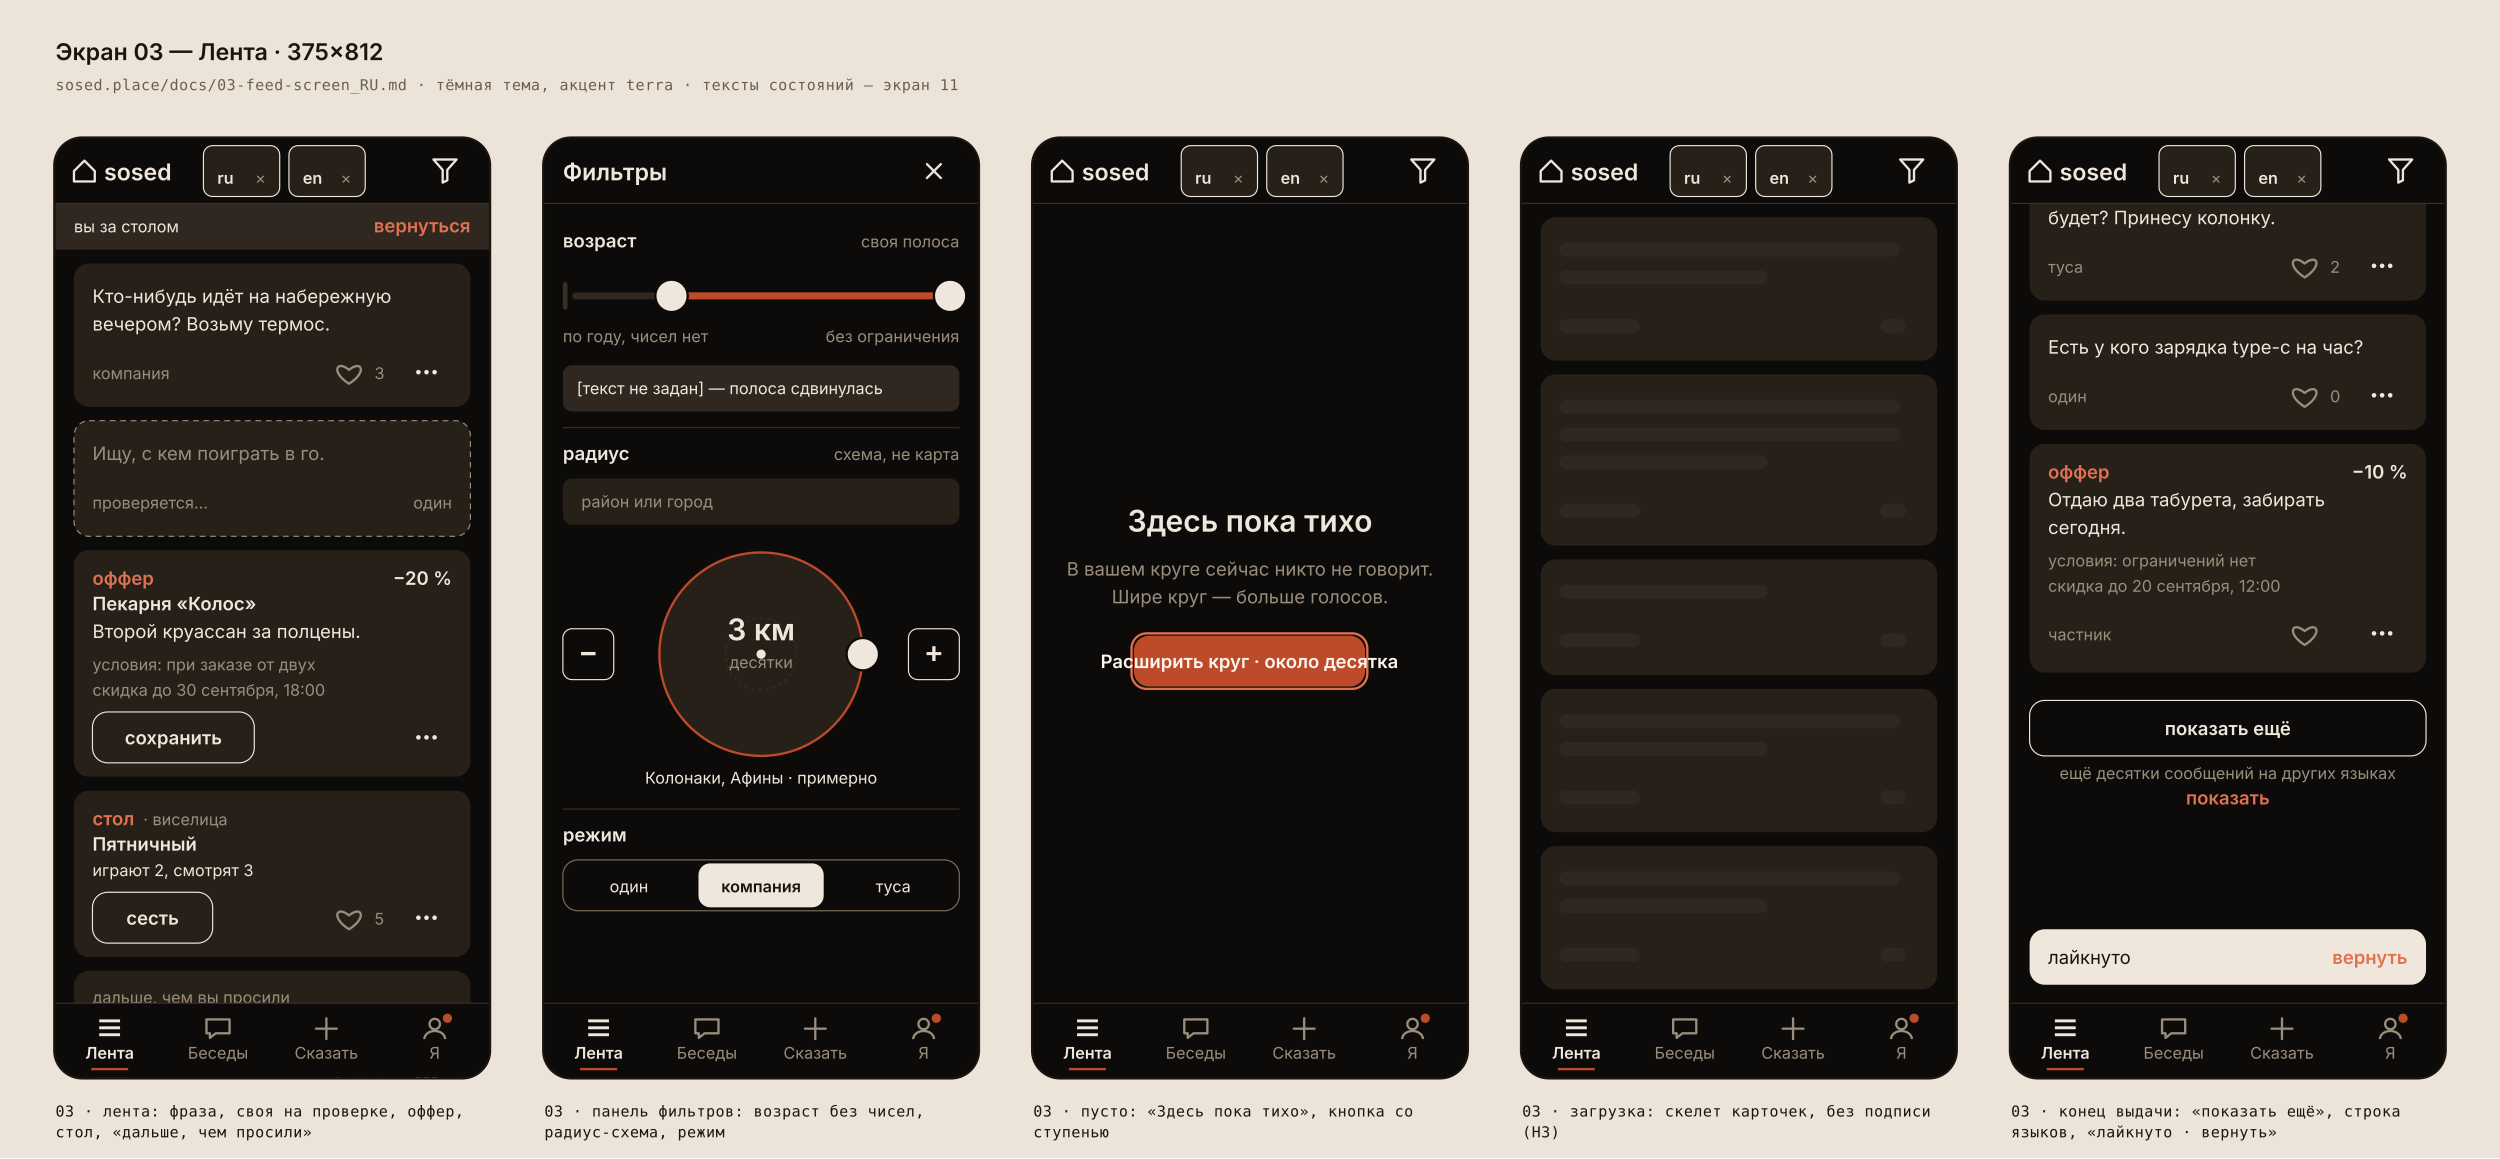
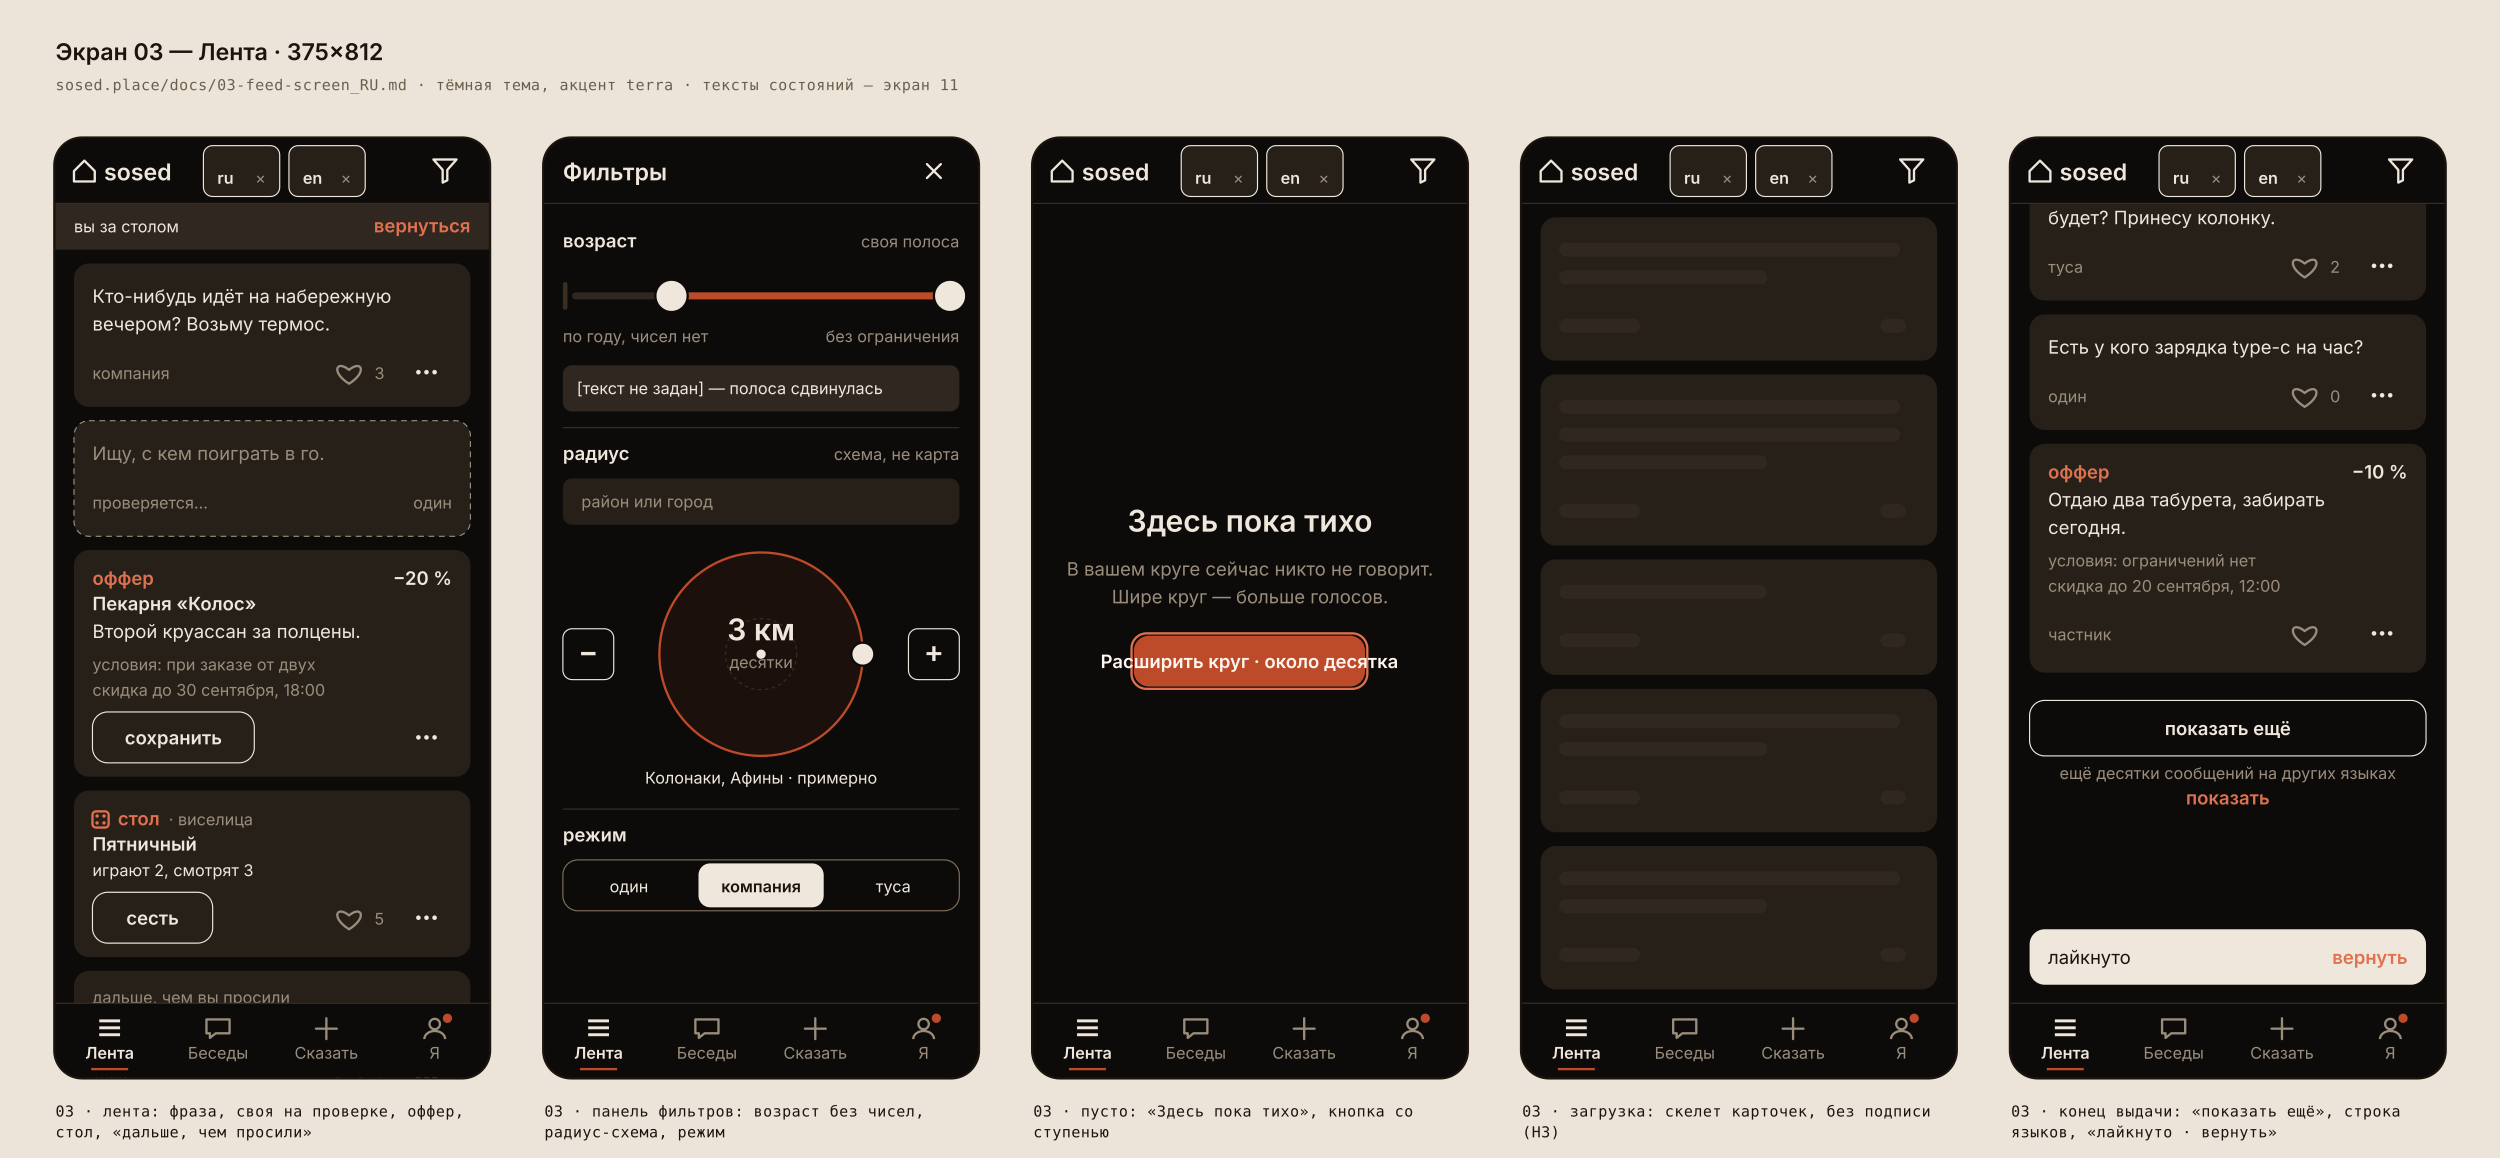
<svg xmlns="http://www.w3.org/2000/svg" width="2163" height="1002" viewBox="0 0 2163 1002">
  <style>
    @font-face { font-family: "Golos Text"; font-weight: 400 600;
      src: url(/fonts/q5uCsoe9Lv5t7Meb31EcExN8hA.woff2) format("woff2"); }
    @font-face { font-family: "JetBrains Mono"; font-weight: 400;
      src: url(/fonts/tDbv2o-flEEny0FZhsfKu5WU4zr3E_BX0PnT8RD8yKwBNntkaToggR7BYRbKPxDcwg.woff2) format("woff2"); }
    text { font-family: "Golos Text", Inter, system-ui, sans-serif; }
    .t16 { font-size: 16px; fill: #f0e7dc; }
    .t16b { font-size: 16px; font-weight: 600; fill: #f0e7dc; }
    .t14 { font-size: 14px; fill: #9a8d7c; }
    .t14fg { font-size: 14px; fill: #f0e7dc; }
    .t14b { font-size: 14px; font-weight: 600; fill: #f0e7dc; }
    .t18b { font-size: 20px; font-weight: 600; fill: #f0e7dc; }
    .t22b { font-size: 26px; font-weight: 600; fill: #f0e7dc; }
    .big { font-size: 26px; fill: #f0e7dc; }
    .acc { font-size: 16px; font-weight: 600; fill: #e0714f; }
    .cap { font-family: "JetBrains Mono", ui-monospace, monospace; font-size: 13px; fill: #6b5f4c; letter-spacing: 0.4px; }
    .capb { font-family: "JetBrains Mono", ui-monospace, monospace; font-size: 13px; fill: #1c140d; letter-spacing: 0.4px; }
    .sheet-title { font-size: 20px; font-weight: 600; fill: #1c140d; }
</style>
  <rect width="2163" height="1002" style="fill:#ece4d8" />
  <text x="48" y="52" class="sheet-title">Экран 03 — Лента · 375×812</text>
  <text x="48" y="78" class="cap">sosed.place/docs/03-feed-screen_RU.md · тёмная тема, акцент terra · тексты состояний — экран 11</text>
  <g transform="translate(48,120)">
    <rect x="-1" y="-1" width="377" height="814" rx="24" style="fill:#0d0b0a;stroke:#1c140d;stroke-width:2" />
    <clipPath id="c48">
      <rect x="0" y="0" width="375" height="812" rx="23" />
    </clipPath>
    <g clip-path="url(#c48)">
      <rect x="0" y="0" width="375" height="812" rx="0" style="fill:#0d0b0a" />
      <rect x="0" y="56" width="375" height="40" rx="0" style="fill:#302720" />
      <text x="16" y="81" class="t14fg" text-anchor="start">вы за столом</text>
      <text x="359" y="81" class="acc" text-anchor="end">вернуться</text>
      <rect x="16" y="108" width="343" height="124" rx="13" style="fill:#262019" />
      <text x="32" y="142" class="t16" text-anchor="start" style="fill:#f0e7dc">Кто-нибудь идёт на набережную</text>
      <text x="32" y="166" class="t16" text-anchor="start" style="fill:#f0e7dc">вечером? Возьму термос.</text>
      <text x="32" y="208" class="t14" text-anchor="start">компания</text>
      <rect x="232" y="180" width="44" height="44" rx="8" style="fill:none" />
      <path d="M254.0 212.0 C238.0 202.0 243.0 191.0 254.0 200.0 C265.0 191.0 270.0 202.0 254.0 212.0 Z" style="fill:none;stroke:#9a8d7c;stroke-width:2;stroke-linejoin:round" />
      <text x="276" y="208" class="t14" text-anchor="start">3</text>
      <rect x="299" y="180" width="44" height="44" rx="8" style="fill:none" />
      <circle cx="314.0" cy="202.0" r="2" style="fill:#f0e7dc" />
      <circle cx="321.0" cy="202.0" r="2" style="fill:#f0e7dc" />
      <circle cx="328.0" cy="202.0" r="2" style="fill:#f0e7dc" />
      <rect x="16" y="244" width="343" height="100" rx="13" style="fill:#262019;stroke:#9a8d7c;stroke-width:1" stroke-dasharray="5 4" />
      <text x="32" y="278" class="t16" text-anchor="start" style="fill:#9a8d7c">Ищу, с кем поиграть в го.</text>
      <text x="32" y="320" class="t14" text-anchor="start">проверяется…</text>
      <text x="343" y="320" class="t14" text-anchor="end">один</text>
      <rect x="16" y="356" width="343" height="196" rx="13" style="fill:#262019" />
      <text x="32" y="386" class="acc" text-anchor="start">оффер</text>
      <text x="343" y="386" class="t16b" text-anchor="end">−20 %</text>
      <text x="32" y="408" class="t16b" text-anchor="start">Пекарня «Колос»</text>
      <text x="32" y="432" class="t16" text-anchor="start">Второй круассан за полцены.</text>
      <text x="32" y="460" class="t14" text-anchor="start">условия: при заказе от двух</text>
      <text x="32" y="482" class="t14" text-anchor="start">скидка до 30 сентября, 18:00</text>
      <rect x="32" y="496" width="140" height="44" rx="13" style="fill:none;stroke:#f0e7dc;stroke-width:1" />
      <text x="102.0" y="524.0" class="t16b" text-anchor="middle">сохранить</text>
      <rect x="299" y="496" width="44" height="44" rx="8" style="fill:none" />
      <circle cx="314.0" cy="518.0" r="2" style="fill:#f0e7dc" />
      <circle cx="321.0" cy="518.0" r="2" style="fill:#f0e7dc" />
      <circle cx="328.0" cy="518.0" r="2" style="fill:#f0e7dc" />
      <rect x="16" y="564" width="343" height="144" rx="13" style="fill:#262019" />
-       <text x="32" y="594" class="acc" text-anchor="start">стол</text>
-       <text x="76" y="594" class="t14" text-anchor="start">· виселица</text>
+       <rect x="32" y="582" width="14" height="14" rx="3" fill="none" stroke="#e0714f" stroke-width="2" />
+       <circle cx="36" cy="586" r="1.5" fill="#e0714f" />
+       <circle cx="42" cy="586" r="1.5" fill="#e0714f" />
+       <circle cx="36" cy="592" r="1.5" fill="#e0714f" />
+       <circle cx="42" cy="592" r="1.5" fill="#e0714f" />
+       <text x="54" y="594" class="acc" text-anchor="start">стол</text>
+       <text x="98" y="594" class="t14" text-anchor="start">· виселица</text>
      <text x="32" y="616" class="t16b" text-anchor="start">Пятничный</text>
      <text x="32" y="638" class="t14fg" text-anchor="start">играют 2, смотрят 3</text>
      <rect x="32" y="652" width="104" height="44" rx="13" style="fill:none;stroke:#f0e7dc;stroke-width:1" />
      <text x="84.0" y="680.0" class="t16b" text-anchor="middle">сесть</text>
      <rect x="232" y="652" width="44" height="44" rx="8" style="fill:none" />
      <path d="M254.0 684.0 C238.0 674.0 243.0 663.0 254.0 672.0 C265.0 663.0 270.0 674.0 254.0 684.0 Z" style="fill:none;stroke:#9a8d7c;stroke-width:2;stroke-linejoin:round" />
      <text x="276" y="680" class="t14" text-anchor="start">5</text>
      <rect x="299" y="652" width="44" height="44" rx="8" style="fill:none" />
      <circle cx="314.0" cy="674.0" r="2" style="fill:#f0e7dc" />
      <circle cx="321.0" cy="674.0" r="2" style="fill:#f0e7dc" />
      <circle cx="328.0" cy="674.0" r="2" style="fill:#f0e7dc" />
      <rect x="16" y="720" width="343" height="122" rx="13" style="fill:#262019" />
      <text x="32" y="748" class="t14" text-anchor="start">дальше, чем вы просили</text>
      <text x="32" y="776" class="t16" text-anchor="start" style="fill:#f0e7dc">Играем в настолки в парке.</text>
      <text x="32" y="818" class="t14" text-anchor="start">туса</text>
      <rect x="232" y="790" width="44" height="44" rx="8" style="fill:none" />
      <path d="M254.0 822.0 C238.0 812.0 243.0 801.0 254.0 810.0 C265.0 801.0 270.0 812.0 254.0 822.0 Z" style="fill:none;stroke:#9a8d7c;stroke-width:2;stroke-linejoin:round" />
      <text x="276" y="818" class="t14" text-anchor="start">1</text>
      <rect x="299" y="790" width="44" height="44" rx="8" style="fill:none" />
      <circle cx="314.0" cy="812.0" r="2" style="fill:#f0e7dc" />
      <circle cx="321.0" cy="812.0" r="2" style="fill:#f0e7dc" />
      <circle cx="328.0" cy="812.0" r="2" style="fill:#f0e7dc" />
      <rect x="0" y="0" width="375" height="56" rx="0" style="fill:#0d0b0a" />
      <line x1="0" y1="56" x2="375" y2="56" style="stroke:#3a2e20;stroke-width:1" />
      <path d="M16 28 L25 19 L34 28 L34 37 L16 37 Z" style="fill:none;stroke:#f0e7dc;stroke-width:2;stroke-linejoin:round" />
      <text x="42" y="36" class="t18b" text-anchor="start">sosed</text>
      <rect x="128" y="6" width="66" height="44" rx="8" style="fill:#262019;stroke:#f0e7dc;stroke-width:1" />
      <text x="140" y="39" class="t14b" text-anchor="start">ru</text>
      <text x="182" y="39" class="t14" text-anchor="end">×</text>
      <rect x="202" y="6" width="66" height="44" rx="8" style="fill:#262019;stroke:#f0e7dc;stroke-width:1" />
      <text x="214" y="39" class="t14b" text-anchor="start">en</text>
      <text x="256" y="39" class="t14" text-anchor="end">×</text>
      <rect x="315" y="6" width="44" height="44" rx="8" style="fill:none" />
      <path d="M327.0 18.0 L347.0 18.0 L339.0 27.0 L339.0 36.0 L335.0 38.0 L335.0 27.0 Z" style="fill:none;stroke:#f0e7dc;stroke-width:2;stroke-linejoin:round" />
      <rect x="0" y="748" width="375" height="64" rx="0" style="fill:#0d0b0a" />
      <line x1="0" y1="748" x2="375" y2="748" style="stroke:#3a2e20;stroke-width:1" />
      <rect x="37.875" y="762" width="18" height="2.5" rx="0" style="fill:#f0e7dc" />
      <rect x="37.875" y="768" width="18" height="2.5" rx="0" style="fill:#f0e7dc" />
      <rect x="37.875" y="774" width="18" height="2.5" rx="0" style="fill:#f0e7dc" />
      <text x="46.875" y="796" class="t14b" text-anchor="middle">Лента</text>
      <path d="M130.625 762 h20 v12 h-12 l-5 4 v-4 h-3 z" style="fill:none;stroke:#9a8d7c;stroke-width:2;stroke-linejoin:round" />
      <text x="140.625" y="796" class="t14" text-anchor="middle">Беседы</text>
      <path d="M234.375 761 v18 M225.375 770 h18" style="stroke:#9a8d7c;stroke-width:2;stroke-linecap:round" />
      <text x="234.375" y="796" class="t14" text-anchor="middle">Сказать</text>
      <circle cx="328.125" cy="766" r="4.5" style="fill:none;stroke:#9a8d7c;stroke-width:2" />
      <path d="M319.125 779 a9 7 0 0 1 18 0" style="fill:none;stroke:#9a8d7c;stroke-width:2" />
      <circle cx="339.125" cy="761" r="4" style="fill:#bd4b2a" />
      <text x="328.125" y="796" class="t14" text-anchor="middle">Я</text>
      <rect x="30.875" y="804" width="32" height="2" rx="0" style="fill:#bd4b2a" />
    </g>
  </g>
  <text x="48" y="966" class="capb">03 · лента: фраза, своя на проверке, оффер,</text>
  <text x="48" y="984" class="capb">стол, «дальше, чем просили»</text>
  <g transform="translate(471,120)">
    <rect x="-1" y="-1" width="377" height="814" rx="24" style="fill:#0d0b0a;stroke:#1c140d;stroke-width:2" />
    <clipPath id="c471">
      <rect x="0" y="0" width="375" height="812" rx="23" />
    </clipPath>
    <g clip-path="url(#c471)">
      <rect x="0" y="0" width="375" height="812" rx="0" style="fill:#0d0b0a" />
      <rect x="0" y="0" width="375" height="56" rx="0" style="fill:#0d0b0a" />
      <line x1="0" y1="56" x2="375" y2="56" style="stroke:#3a2e20;stroke-width:1" />
      <text x="16" y="36" class="t18b" text-anchor="start">Фильтры</text>
      <rect x="315" y="6" width="44" height="44" rx="8" style="fill:none" />
      <path d="M331.0 22.0 L343.0 34.0 M343.0 22.0 L331.0 34.0" style="stroke:#f0e7dc;stroke-width:2;stroke-linecap:round" />
      <text x="16" y="94" class="t16b" text-anchor="start">возраст</text>
      <text x="359" y="94" class="t14" text-anchor="end">своя полоса</text>
      <rect x="24" y="133" width="327" height="6" rx="3" style="fill:#302720" />
      <rect x="16" y="124" width="4" height="24" rx="2" style="fill:#3a2e20" />
      <rect x="355" y="124" width="4" height="24" rx="2" style="fill:#3a2e20" />
      <rect x="110" y="133" width="241" height="6" rx="3" style="fill:#bd4b2a" />
      <circle cx="110" cy="136" r="14" style="fill:#f0e7dc;stroke:#0d0b0a;stroke-width:2" />
      <circle cx="351" cy="136" r="14" style="fill:#f0e7dc;stroke:#0d0b0a;stroke-width:2" />
      <text x="359" y="176" class="t14" text-anchor="end">без ограничения</text>
      <text x="16" y="176" class="t14" text-anchor="start">по году, чисел нет</text>
      <rect x="16" y="196" width="343" height="40" rx="8" style="fill:#302720" />
      <text x="28" y="221" class="t14fg" text-anchor="start">[текст не задан] — полоса сдвинулась</text>
      <line x1="16" y1="250" x2="359" y2="250" style="stroke:#3a2e20;stroke-width:1" />
      <text x="16" y="278" class="t16b" text-anchor="start">радиус</text>
      <text x="359" y="278" class="t14" text-anchor="end">схема, не карта</text>
      <rect x="16" y="294" width="343" height="40" rx="8" style="fill:#262019" />
      <text x="32" y="319" class="t14" text-anchor="start">район или город</text>
-       <circle cx="187.5" cy="446" r="88" style="fill:#262019;stroke:#bd4b2a;stroke-width:2" />
+       <circle cx="187.5" cy="446" r="88" style="fill:#bd4b2a;fill-opacity:0.08;stroke:#bd4b2a;stroke-width:2" />
      <circle cx="187.5" cy="446" r="30.8" style="fill:none;stroke:#3a2e20;stroke-width:1;stroke-dasharray:3 3" />
      <circle cx="187.5" cy="446" r="4" style="fill:#f0e7dc" />
-       <circle cx="275.5" cy="446" r="14" style="fill:#f0e7dc;stroke:#0d0b0a;stroke-width:2" />
+       <circle cx="275.5" cy="446" r="10" style="fill:#f0e7dc;stroke:#0d0b0a;stroke-width:2" />
      <text x="187.5" y="434" class="t22b" text-anchor="middle">3 км</text>
      <text x="187.5" y="458" class="t14" text-anchor="middle">десятки</text>
      <rect x="16" y="424" width="44" height="44" rx="8" style="fill:none;stroke:#f0e7dc;stroke-width:1" />
      <text x="38" y="453" class="t22b" text-anchor="middle">−</text>
      <rect x="315" y="424" width="44" height="44" rx="8" style="fill:none;stroke:#f0e7dc;stroke-width:1" />
      <text x="337" y="453" class="t22b" text-anchor="middle">+</text>
      <text x="187.5" y="558" class="t14fg" text-anchor="middle">Колонаки, Афины · примерно</text>
      <line x1="16" y1="580" x2="359" y2="580" style="stroke:#3a2e20;stroke-width:1" />
      <text x="16" y="608" class="t16b" text-anchor="start">режим</text>
      <rect x="16" y="624" width="343" height="44" rx="13" style="fill:none;stroke:#80705a;stroke-width:1" />
      <text x="73.167" y="652" class="t14fg" text-anchor="middle">один</text>
      <rect x="133.333" y="627" width="108.333" height="38" rx="10" style="fill:#f0e7dc" />
      <text x="187.5" y="652" class="t14b" text-anchor="middle" style="fill:#1c140d">компания</text>
      <text x="301.833" y="652" class="t14fg" text-anchor="middle">туса</text>
      <rect x="0" y="748" width="375" height="64" rx="0" style="fill:#0d0b0a" />
      <line x1="0" y1="748" x2="375" y2="748" style="stroke:#3a2e20;stroke-width:1" />
      <rect x="37.875" y="762" width="18" height="2.5" rx="0" style="fill:#f0e7dc" />
      <rect x="37.875" y="768" width="18" height="2.5" rx="0" style="fill:#f0e7dc" />
      <rect x="37.875" y="774" width="18" height="2.5" rx="0" style="fill:#f0e7dc" />
      <text x="46.875" y="796" class="t14b" text-anchor="middle">Лента</text>
      <path d="M130.625 762 h20 v12 h-12 l-5 4 v-4 h-3 z" style="fill:none;stroke:#9a8d7c;stroke-width:2;stroke-linejoin:round" />
      <text x="140.625" y="796" class="t14" text-anchor="middle">Беседы</text>
      <path d="M234.375 761 v18 M225.375 770 h18" style="stroke:#9a8d7c;stroke-width:2;stroke-linecap:round" />
      <text x="234.375" y="796" class="t14" text-anchor="middle">Сказать</text>
      <circle cx="328.125" cy="766" r="4.5" style="fill:none;stroke:#9a8d7c;stroke-width:2" />
      <path d="M319.125 779 a9 7 0 0 1 18 0" style="fill:none;stroke:#9a8d7c;stroke-width:2" />
      <circle cx="339.125" cy="761" r="4" style="fill:#bd4b2a" />
      <text x="328.125" y="796" class="t14" text-anchor="middle">Я</text>
      <rect x="30.875" y="804" width="32" height="2" rx="0" style="fill:#bd4b2a" />
    </g>
  </g>
  <text x="471" y="966" class="capb">03 · панель фильтров: возраст без чисел,</text>
  <text x="471" y="984" class="capb">радиус-схема, режим</text>
  <g transform="translate(894,120)">
    <rect x="-1" y="-1" width="377" height="814" rx="24" style="fill:#0d0b0a;stroke:#1c140d;stroke-width:2" />
    <clipPath id="c894">
      <rect x="0" y="0" width="375" height="812" rx="23" />
    </clipPath>
    <g clip-path="url(#c894)">
      <rect x="0" y="0" width="375" height="812" rx="0" style="fill:#0d0b0a" />
      <rect x="0" y="0" width="375" height="56" rx="0" style="fill:#0d0b0a" />
      <line x1="0" y1="56" x2="375" y2="56" style="stroke:#3a2e20;stroke-width:1" />
      <path d="M16 28 L25 19 L34 28 L34 37 L16 37 Z" style="fill:none;stroke:#f0e7dc;stroke-width:2;stroke-linejoin:round" />
      <text x="42" y="36" class="t18b" text-anchor="start">sosed</text>
      <rect x="128" y="6" width="66" height="44" rx="8" style="fill:#262019;stroke:#f0e7dc;stroke-width:1" />
      <text x="140" y="39" class="t14b" text-anchor="start">ru</text>
      <text x="182" y="39" class="t14" text-anchor="end">×</text>
      <rect x="202" y="6" width="66" height="44" rx="8" style="fill:#262019;stroke:#f0e7dc;stroke-width:1" />
      <text x="214" y="39" class="t14b" text-anchor="start">en</text>
      <text x="256" y="39" class="t14" text-anchor="end">×</text>
      <rect x="315" y="6" width="44" height="44" rx="8" style="fill:none" />
      <path d="M327.0 18.0 L347.0 18.0 L339.0 27.0 L339.0 36.0 L335.0 38.0 L335.0 27.0 Z" style="fill:none;stroke:#f0e7dc;stroke-width:2;stroke-linejoin:round" />
      <text x="187.5" y="340" class="t22b" text-anchor="middle">Здесь пока тихо</text>
      <text x="187.5" y="378" class="t16" text-anchor="middle" style="fill:#9a8d7c">В вашем круге сейчас никто не говорит.</text>
      <text x="187.5" y="402" class="t16" text-anchor="middle" style="fill:#9a8d7c">Шире круг — больше голосов.</text>
      <rect x="87" y="430" width="200" height="44" rx="13" style="fill:#bd4b2a" />
      <rect x="85" y="428" width="204" height="48" rx="13" fill="none" stroke="#e0714f" stroke-width="2" />
      <text x="187.0" y="458.0" class="t16b" text-anchor="middle" style="fill:#fff6f0">Расширить круг · около десятка</text>
      <rect x="0" y="748" width="375" height="64" rx="0" style="fill:#0d0b0a" />
      <line x1="0" y1="748" x2="375" y2="748" style="stroke:#3a2e20;stroke-width:1" />
      <rect x="37.875" y="762" width="18" height="2.5" rx="0" style="fill:#f0e7dc" />
      <rect x="37.875" y="768" width="18" height="2.5" rx="0" style="fill:#f0e7dc" />
      <rect x="37.875" y="774" width="18" height="2.5" rx="0" style="fill:#f0e7dc" />
      <text x="46.875" y="796" class="t14b" text-anchor="middle">Лента</text>
      <path d="M130.625 762 h20 v12 h-12 l-5 4 v-4 h-3 z" style="fill:none;stroke:#9a8d7c;stroke-width:2;stroke-linejoin:round" />
      <text x="140.625" y="796" class="t14" text-anchor="middle">Беседы</text>
      <path d="M234.375 761 v18 M225.375 770 h18" style="stroke:#9a8d7c;stroke-width:2;stroke-linecap:round" />
      <text x="234.375" y="796" class="t14" text-anchor="middle">Сказать</text>
      <circle cx="328.125" cy="766" r="4.5" style="fill:none;stroke:#9a8d7c;stroke-width:2" />
      <path d="M319.125 779 a9 7 0 0 1 18 0" style="fill:none;stroke:#9a8d7c;stroke-width:2" />
      <circle cx="339.125" cy="761" r="4" style="fill:#bd4b2a" />
      <text x="328.125" y="796" class="t14" text-anchor="middle">Я</text>
      <rect x="30.875" y="804" width="32" height="2" rx="0" style="fill:#bd4b2a" />
    </g>
  </g>
  <text x="894" y="966" class="capb">03 · пусто: «Здесь пока тихо», кнопка со</text>
  <text x="894" y="984" class="capb">ступенью</text>
  <g transform="translate(1317,120)">
    <rect x="-1" y="-1" width="377" height="814" rx="24" style="fill:#0d0b0a;stroke:#1c140d;stroke-width:2" />
    <clipPath id="c1317">
      <rect x="0" y="0" width="375" height="812" rx="23" />
    </clipPath>
    <g clip-path="url(#c1317)">
      <rect x="0" y="0" width="375" height="812" rx="0" style="fill:#0d0b0a" />
      <rect x="0" y="0" width="375" height="56" rx="0" style="fill:#0d0b0a" />
      <line x1="0" y1="56" x2="375" y2="56" style="stroke:#3a2e20;stroke-width:1" />
      <path d="M16 28 L25 19 L34 28 L34 37 L16 37 Z" style="fill:none;stroke:#f0e7dc;stroke-width:2;stroke-linejoin:round" />
      <text x="42" y="36" class="t18b" text-anchor="start">sosed</text>
      <rect x="128" y="6" width="66" height="44" rx="8" style="fill:#262019;stroke:#f0e7dc;stroke-width:1" />
      <text x="140" y="39" class="t14b" text-anchor="start">ru</text>
      <text x="182" y="39" class="t14" text-anchor="end">×</text>
      <rect x="202" y="6" width="66" height="44" rx="8" style="fill:#262019;stroke:#f0e7dc;stroke-width:1" />
      <text x="214" y="39" class="t14b" text-anchor="start">en</text>
      <text x="256" y="39" class="t14" text-anchor="end">×</text>
      <rect x="315" y="6" width="44" height="44" rx="8" style="fill:none" />
      <path d="M327.0 18.0 L347.0 18.0 L339.0 27.0 L339.0 36.0 L335.0 38.0 L335.0 27.0 Z" style="fill:none;stroke:#f0e7dc;stroke-width:2;stroke-linejoin:round" />
      <rect x="16" y="68" width="343" height="124" rx="13" style="fill:#262019" />
      <rect x="32" y="90" width="295" height="12" rx="6" style="fill:#302720" />
      <rect x="32" y="114" width="180" height="12" rx="6" style="fill:#302720" />
      <rect x="32" y="156" width="70" height="12" rx="6" style="fill:#302720" />
      <rect x="310" y="156" width="22" height="12" rx="6" style="fill:#302720" />
      <rect x="16" y="204" width="343" height="148" rx="13" style="fill:#262019" />
      <rect x="32" y="226" width="295" height="12" rx="6" style="fill:#302720" />
      <rect x="32" y="250" width="295" height="12" rx="6" style="fill:#302720" />
      <rect x="32" y="274" width="180" height="12" rx="6" style="fill:#302720" />
      <rect x="32" y="316" width="70" height="12" rx="6" style="fill:#302720" />
      <rect x="310" y="316" width="22" height="12" rx="6" style="fill:#302720" />
      <rect x="16" y="364" width="343" height="100" rx="13" style="fill:#262019" />
      <rect x="32" y="386" width="180" height="12" rx="6" style="fill:#302720" />
      <rect x="32" y="428" width="70" height="12" rx="6" style="fill:#302720" />
      <rect x="310" y="428" width="22" height="12" rx="6" style="fill:#302720" />
      <rect x="16" y="476" width="343" height="124" rx="13" style="fill:#262019" />
      <rect x="32" y="498" width="295" height="12" rx="6" style="fill:#302720" />
      <rect x="32" y="522" width="180" height="12" rx="6" style="fill:#302720" />
      <rect x="32" y="564" width="70" height="12" rx="6" style="fill:#302720" />
      <rect x="310" y="564" width="22" height="12" rx="6" style="fill:#302720" />
      <rect x="16" y="612" width="343" height="124" rx="13" style="fill:#262019" />
      <rect x="32" y="634" width="295" height="12" rx="6" style="fill:#302720" />
      <rect x="32" y="658" width="180" height="12" rx="6" style="fill:#302720" />
      <rect x="32" y="700" width="70" height="12" rx="6" style="fill:#302720" />
      <rect x="310" y="700" width="22" height="12" rx="6" style="fill:#302720" />
      <rect x="16" y="748" width="343" height="148" rx="13" style="fill:#262019" />
      <rect x="32" y="770" width="295" height="12" rx="6" style="fill:#302720" />
      <rect x="32" y="794" width="295" height="12" rx="6" style="fill:#302720" />
      <rect x="32" y="818" width="180" height="12" rx="6" style="fill:#302720" />
      <rect x="32" y="860" width="70" height="12" rx="6" style="fill:#302720" />
      <rect x="310" y="860" width="22" height="12" rx="6" style="fill:#302720" />
      <rect x="0" y="748" width="375" height="64" rx="0" style="fill:#0d0b0a" />
      <line x1="0" y1="748" x2="375" y2="748" style="stroke:#3a2e20;stroke-width:1" />
      <rect x="37.875" y="762" width="18" height="2.5" rx="0" style="fill:#f0e7dc" />
      <rect x="37.875" y="768" width="18" height="2.5" rx="0" style="fill:#f0e7dc" />
      <rect x="37.875" y="774" width="18" height="2.5" rx="0" style="fill:#f0e7dc" />
      <text x="46.875" y="796" class="t14b" text-anchor="middle">Лента</text>
      <path d="M130.625 762 h20 v12 h-12 l-5 4 v-4 h-3 z" style="fill:none;stroke:#9a8d7c;stroke-width:2;stroke-linejoin:round" />
      <text x="140.625" y="796" class="t14" text-anchor="middle">Беседы</text>
      <path d="M234.375 761 v18 M225.375 770 h18" style="stroke:#9a8d7c;stroke-width:2;stroke-linecap:round" />
      <text x="234.375" y="796" class="t14" text-anchor="middle">Сказать</text>
      <circle cx="328.125" cy="766" r="4.5" style="fill:none;stroke:#9a8d7c;stroke-width:2" />
      <path d="M319.125 779 a9 7 0 0 1 18 0" style="fill:none;stroke:#9a8d7c;stroke-width:2" />
      <circle cx="339.125" cy="761" r="4" style="fill:#bd4b2a" />
      <text x="328.125" y="796" class="t14" text-anchor="middle">Я</text>
      <rect x="30.875" y="804" width="32" height="2" rx="0" style="fill:#bd4b2a" />
    </g>
  </g>
  <text x="1317" y="966" class="capb">03 · загрузка: скелет карточек, без подписи</text>
  <text x="1317" y="984" class="capb">(Н3)</text>
  <g transform="translate(1740,120)">
    <rect x="-1" y="-1" width="377" height="814" rx="24" style="fill:#0d0b0a;stroke:#1c140d;stroke-width:2" />
    <clipPath id="c1740">
      <rect x="0" y="0" width="375" height="812" rx="23" />
    </clipPath>
    <g clip-path="url(#c1740)">
      <rect x="0" y="0" width="375" height="812" rx="0" style="fill:#0d0b0a" />
      <rect x="16" y="16" width="343" height="124" rx="13" style="fill:#262019" />
      <text x="32" y="50" class="t16" text-anchor="start" style="fill:#f0e7dc">Вечером у фонтана кто-нибудь</text>
      <text x="32" y="74" class="t16" text-anchor="start" style="fill:#f0e7dc">будет? Принесу колонку.</text>
      <text x="32" y="116" class="t14" text-anchor="start">туса</text>
      <rect x="232" y="88" width="44" height="44" rx="8" style="fill:none" />
      <path d="M254.0 120.0 C238.0 110.0 243.0 99.0 254.0 108.0 C265.0 99.0 270.0 110.0 254.0 120.0 Z" style="fill:none;stroke:#9a8d7c;stroke-width:2;stroke-linejoin:round" />
      <text x="276" y="116" class="t14" text-anchor="start">2</text>
      <rect x="299" y="88" width="44" height="44" rx="8" style="fill:none" />
      <circle cx="314.0" cy="110.0" r="2" style="fill:#f0e7dc" />
      <circle cx="321.0" cy="110.0" r="2" style="fill:#f0e7dc" />
      <circle cx="328.0" cy="110.0" r="2" style="fill:#f0e7dc" />
      <rect x="16" y="152" width="343" height="100" rx="13" style="fill:#262019" />
      <text x="32" y="186" class="t16" text-anchor="start" style="fill:#f0e7dc">Есть у кого зарядка type-c на час?</text>
      <text x="32" y="228" class="t14" text-anchor="start">один</text>
      <rect x="232" y="200" width="44" height="44" rx="8" style="fill:none" />
      <path d="M254.0 232.0 C238.0 222.0 243.0 211.0 254.0 220.0 C265.0 211.0 270.0 222.0 254.0 232.0 Z" style="fill:none;stroke:#9a8d7c;stroke-width:2;stroke-linejoin:round" />
      <text x="276" y="228" class="t14" text-anchor="start">0</text>
      <rect x="299" y="200" width="44" height="44" rx="8" style="fill:none" />
      <circle cx="314.0" cy="222.0" r="2" style="fill:#f0e7dc" />
      <circle cx="321.0" cy="222.0" r="2" style="fill:#f0e7dc" />
      <circle cx="328.0" cy="222.0" r="2" style="fill:#f0e7dc" />
      <rect x="16" y="264" width="343" height="198" rx="13" style="fill:#262019" />
      <text x="32" y="294" class="acc" text-anchor="start">оффер</text>
      <text x="343" y="294" class="t16b" text-anchor="end">−10 %</text>
      <text x="32" y="318" class="t16" text-anchor="start">Отдаю два табурета, забирать</text>
      <text x="32" y="342" class="t16" text-anchor="start">сегодня.</text>
      <text x="32" y="370" class="t14" text-anchor="start">условия: ограничений нет</text>
      <text x="32" y="392" class="t14" text-anchor="start">скидка до 20 сентября, 12:00</text>
      <text x="32" y="434" class="t14" text-anchor="start">частник</text>
      <rect x="232" y="406" width="44" height="44" rx="8" style="fill:none" />
      <path d="M254.0 438.0 C238.0 428.0 243.0 417.0 254.0 426.0 C265.0 417.0 270.0 428.0 254.0 438.0 Z" style="fill:none;stroke:#9a8d7c;stroke-width:2;stroke-linejoin:round" />
      <rect x="299" y="406" width="44" height="44" rx="8" style="fill:none" />
      <circle cx="314.0" cy="428.0" r="2" style="fill:#f0e7dc" />
      <circle cx="321.0" cy="428.0" r="2" style="fill:#f0e7dc" />
      <circle cx="328.0" cy="428.0" r="2" style="fill:#f0e7dc" />
      <rect x="16" y="486" width="343" height="48" rx="13" style="fill:none;stroke:#f0e7dc;stroke-width:1" />
      <text x="187.5" y="516.0" class="t16b" text-anchor="middle">показать ещё</text>
      <text x="187.5" y="554" class="t14" text-anchor="middle">ещё десятки сообщений на других языках</text>
      <text x="187.5" y="576" class="acc" text-anchor="middle">показать</text>
      <rect x="0" y="0" width="375" height="56" rx="0" style="fill:#0d0b0a" />
      <line x1="0" y1="56" x2="375" y2="56" style="stroke:#3a2e20;stroke-width:1" />
      <path d="M16 28 L25 19 L34 28 L34 37 L16 37 Z" style="fill:none;stroke:#f0e7dc;stroke-width:2;stroke-linejoin:round" />
      <text x="42" y="36" class="t18b" text-anchor="start">sosed</text>
      <rect x="128" y="6" width="66" height="44" rx="8" style="fill:#262019;stroke:#f0e7dc;stroke-width:1" />
      <text x="140" y="39" class="t14b" text-anchor="start">ru</text>
      <text x="182" y="39" class="t14" text-anchor="end">×</text>
      <rect x="202" y="6" width="66" height="44" rx="8" style="fill:#262019;stroke:#f0e7dc;stroke-width:1" />
      <text x="214" y="39" class="t14b" text-anchor="start">en</text>
      <text x="256" y="39" class="t14" text-anchor="end">×</text>
      <rect x="315" y="6" width="44" height="44" rx="8" style="fill:none" />
      <path d="M327.0 18.0 L347.0 18.0 L339.0 27.0 L339.0 36.0 L335.0 38.0 L335.0 27.0 Z" style="fill:none;stroke:#f0e7dc;stroke-width:2;stroke-linejoin:round" />
      <rect x="16" y="684" width="343" height="48" rx="13" style="fill:#f0e7dc" />
      <text x="32" y="714" class="t16" text-anchor="start" style="fill:#1c140d">лайкнуто</text>
      <text x="343" y="714" class="t16b" text-anchor="end" style="fill:#e0714f">вернуть</text>
      <rect x="0" y="748" width="375" height="64" rx="0" style="fill:#0d0b0a" />
      <line x1="0" y1="748" x2="375" y2="748" style="stroke:#3a2e20;stroke-width:1" />
      <rect x="37.875" y="762" width="18" height="2.5" rx="0" style="fill:#f0e7dc" />
      <rect x="37.875" y="768" width="18" height="2.5" rx="0" style="fill:#f0e7dc" />
      <rect x="37.875" y="774" width="18" height="2.5" rx="0" style="fill:#f0e7dc" />
      <text x="46.875" y="796" class="t14b" text-anchor="middle">Лента</text>
      <path d="M130.625 762 h20 v12 h-12 l-5 4 v-4 h-3 z" style="fill:none;stroke:#9a8d7c;stroke-width:2;stroke-linejoin:round" />
      <text x="140.625" y="796" class="t14" text-anchor="middle">Беседы</text>
      <path d="M234.375 761 v18 M225.375 770 h18" style="stroke:#9a8d7c;stroke-width:2;stroke-linecap:round" />
      <text x="234.375" y="796" class="t14" text-anchor="middle">Сказать</text>
      <circle cx="328.125" cy="766" r="4.5" style="fill:none;stroke:#9a8d7c;stroke-width:2" />
      <path d="M319.125 779 a9 7 0 0 1 18 0" style="fill:none;stroke:#9a8d7c;stroke-width:2" />
      <circle cx="339.125" cy="761" r="4" style="fill:#bd4b2a" />
      <text x="328.125" y="796" class="t14" text-anchor="middle">Я</text>
      <rect x="30.875" y="804" width="32" height="2" rx="0" style="fill:#bd4b2a" />
    </g>
  </g>
  <text x="1740" y="966" class="capb">03 · конец выдачи: «показать ещё», строка</text>
  <text x="1740" y="984" class="capb">языков, «лайкнуто · вернуть»</text>
</svg>
